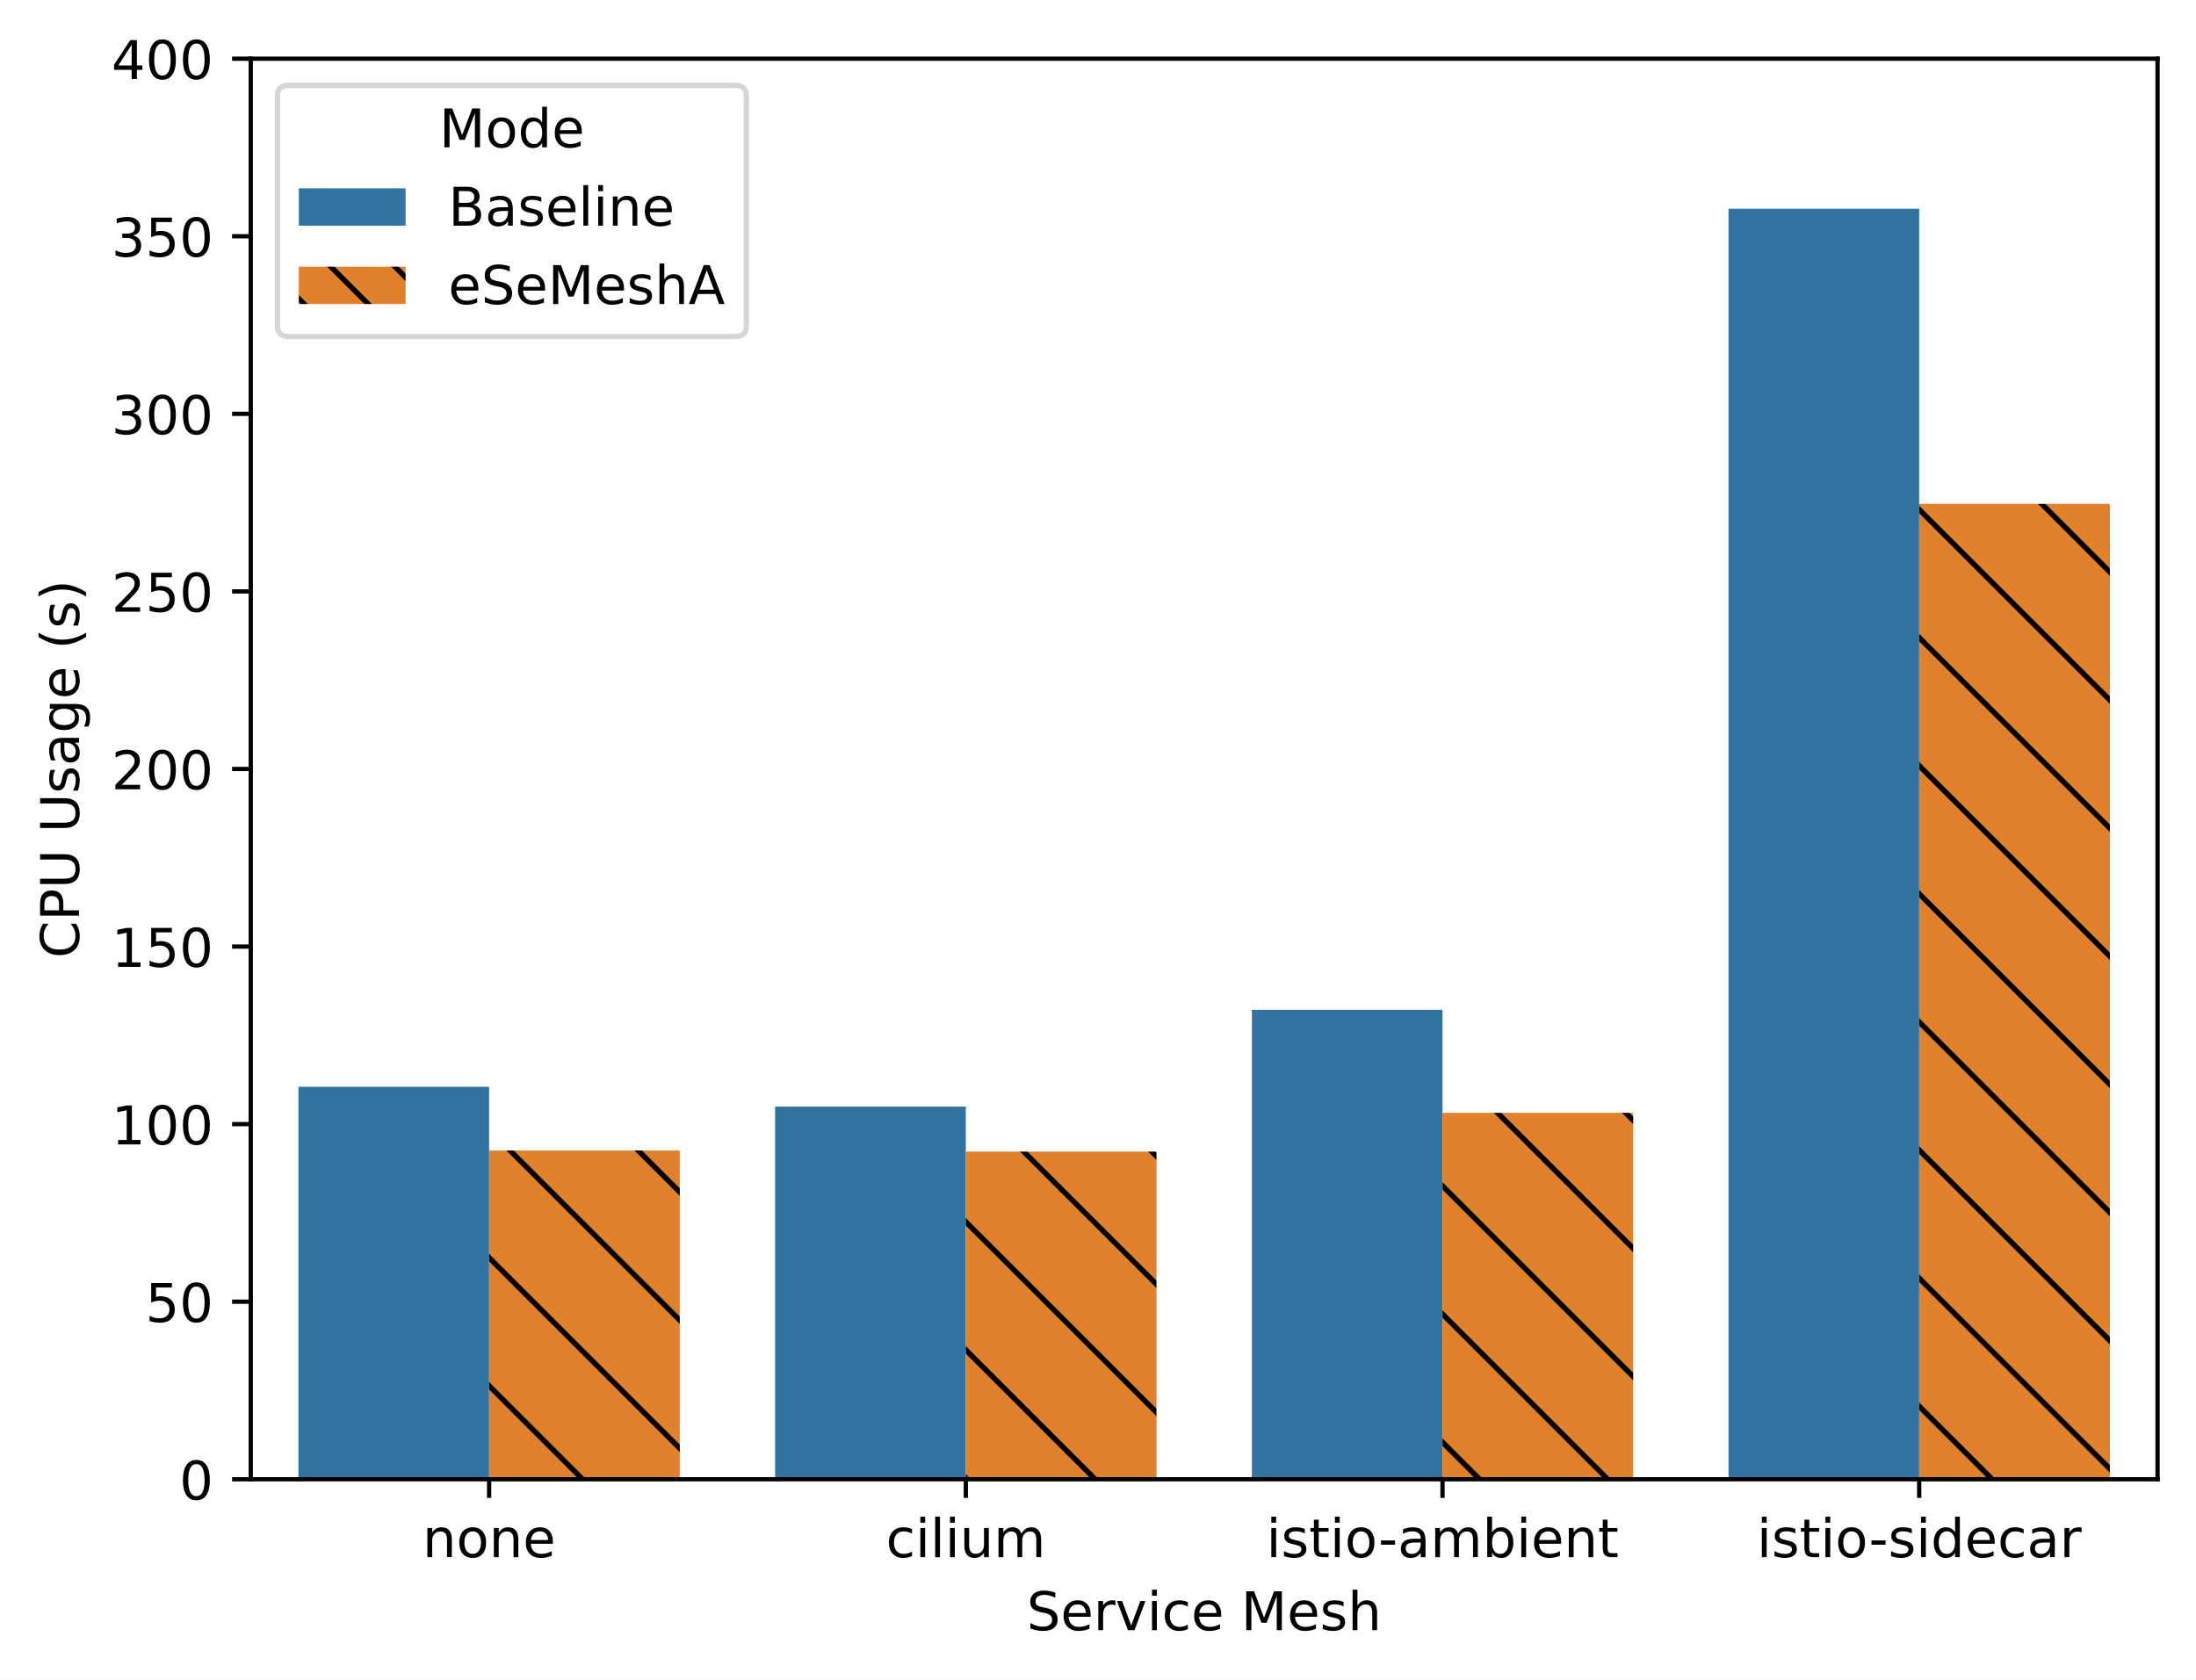
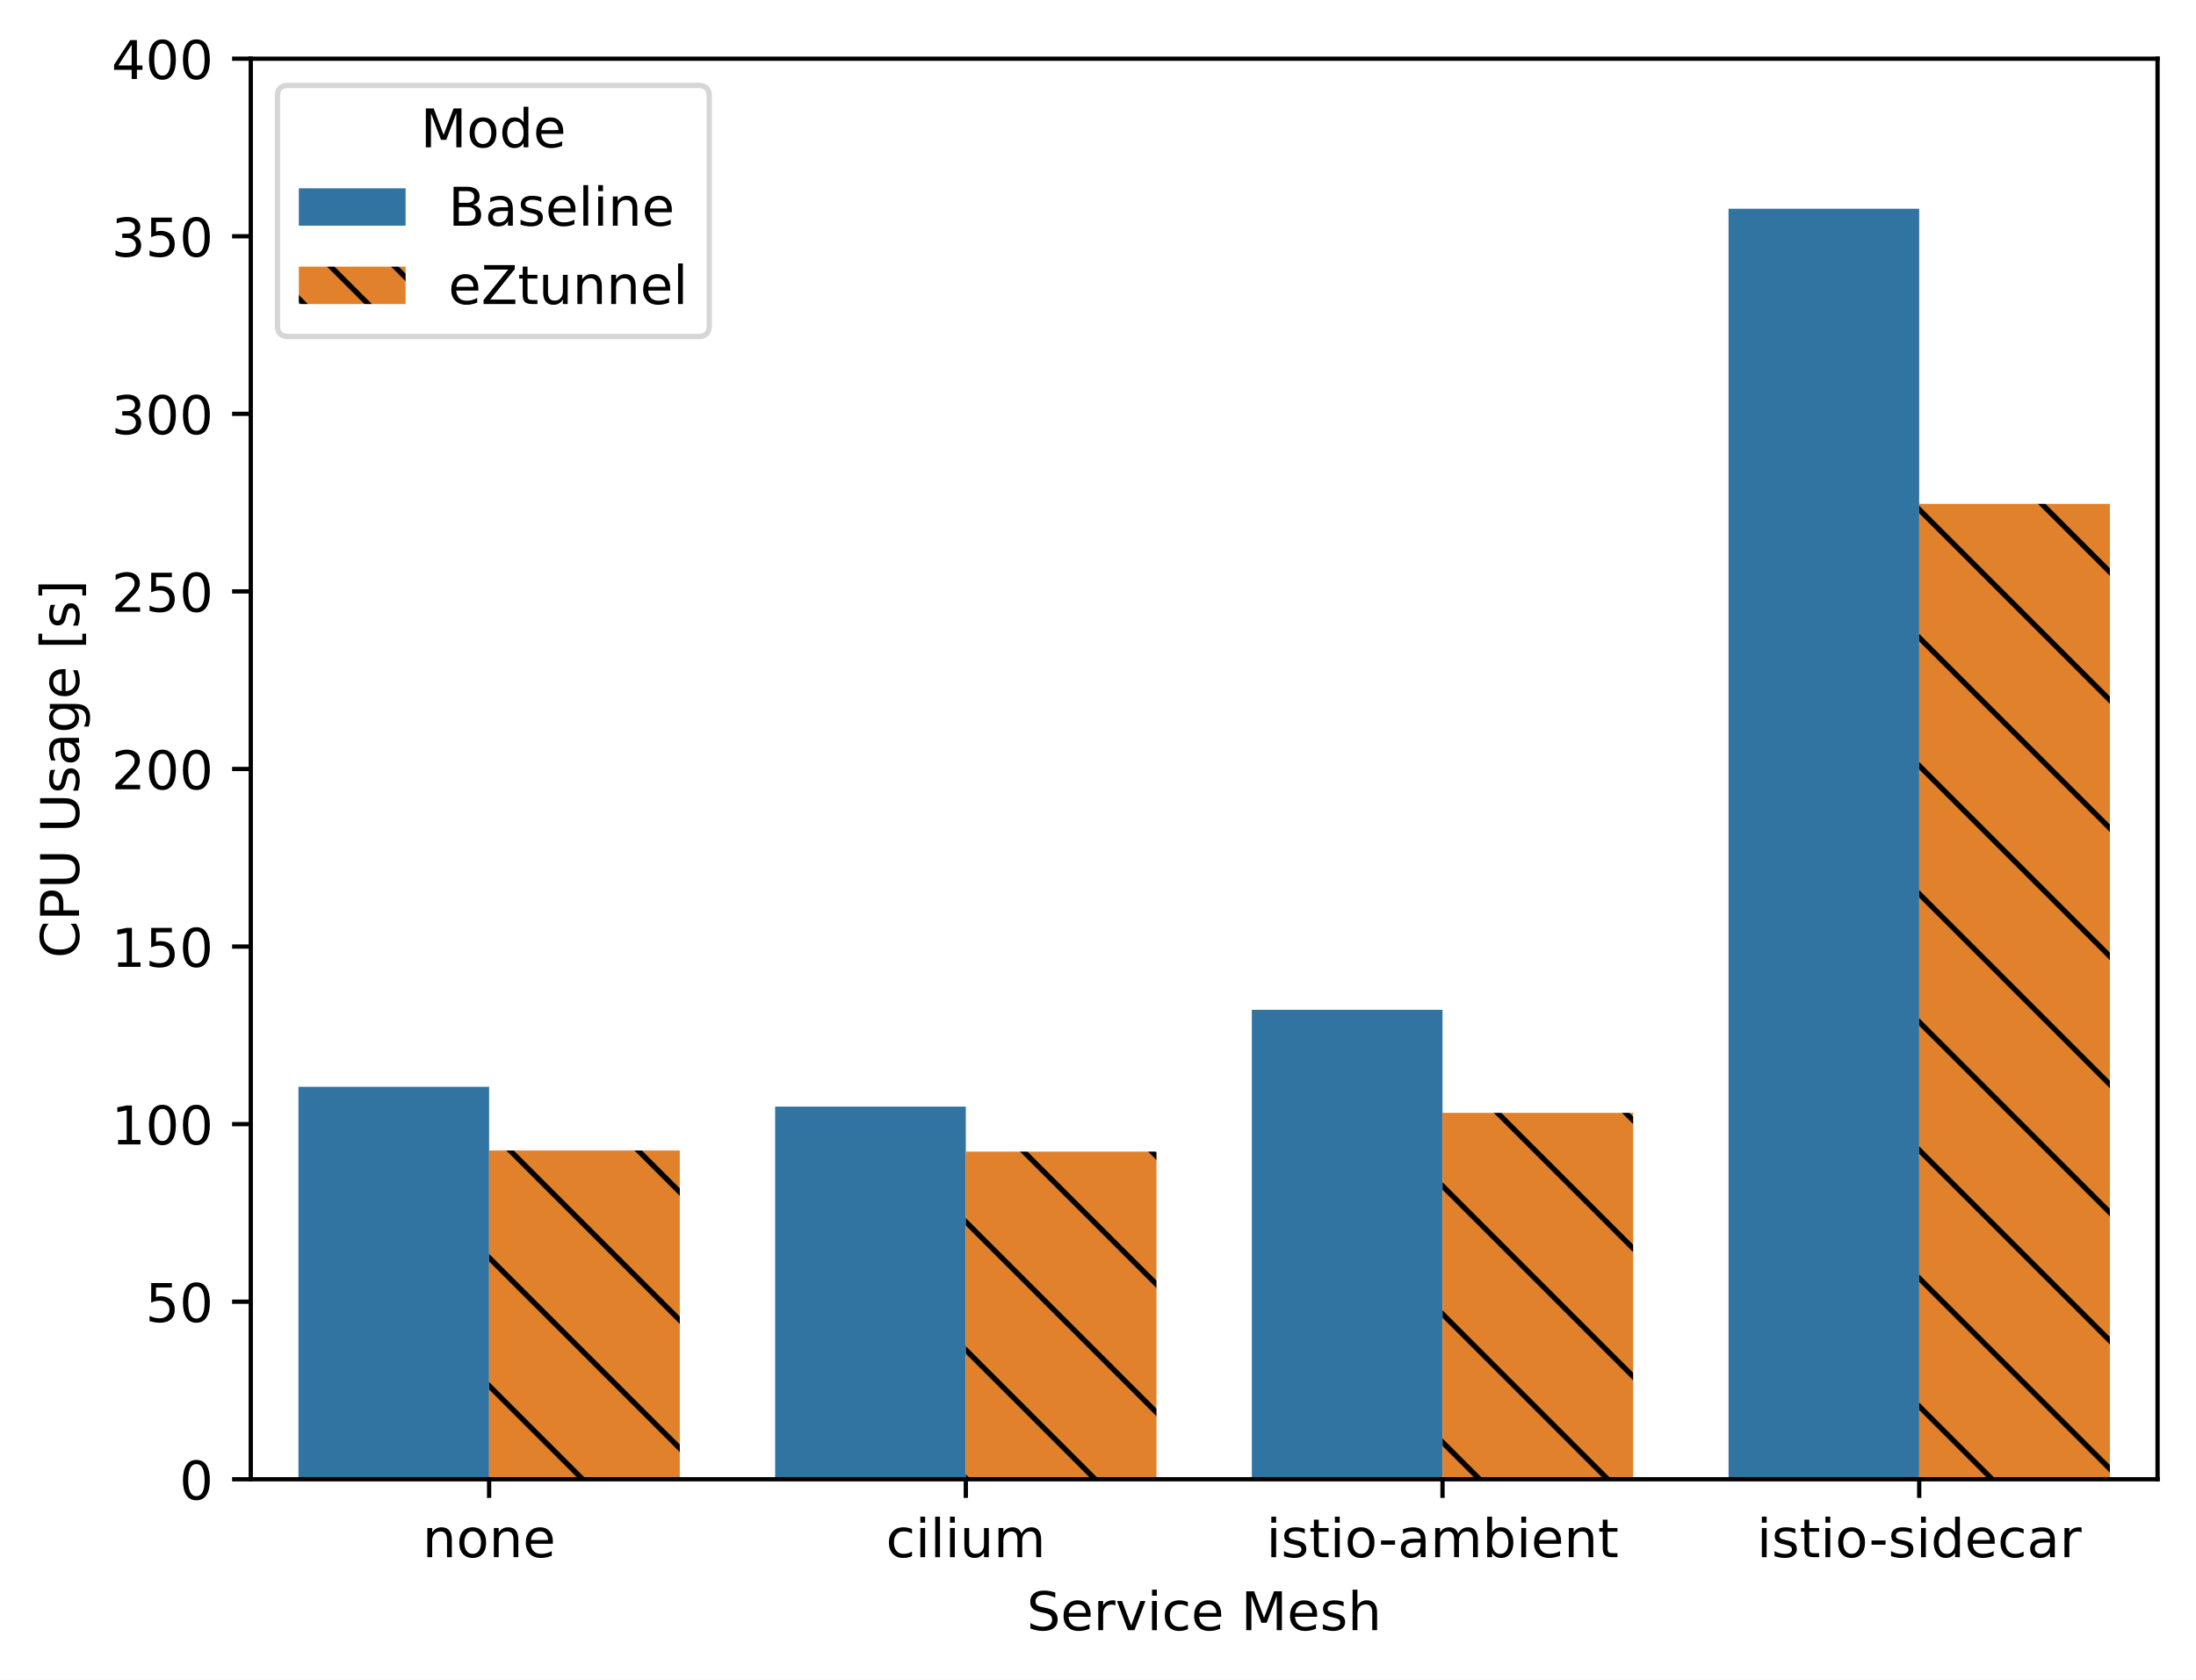
<svg xmlns="http://www.w3.org/2000/svg" xmlns:xlink="http://www.w3.org/1999/xlink" width="411.286pt" height="314.667pt" viewBox="0 0 411.286 314.667" version="1.1">
  <defs>
    <style type="text/css">*{stroke-linejoin: round; stroke-linecap: butt}</style>
  </defs>
  <g id="figure_1">
    <g id="patch_1">
      <path d="M 0 314.667  L 411.286 314.667  L 411.286 0  L 0 0  z " style="fill: #ffffff" />
    </g>
    <g id="axes_1">
      <g id="patch_2">
        <path d="M 46.966 277.111  L 404.086 277.111  L 404.086 10.999  L 46.966 10.999  z " style="fill: #ffffff" />
      </g>
      <g id="patch_3">
        <path d="M 55.894 277.111  L 91.606 277.111  L 91.606 203.591  L 55.894 203.591  z " clip-path="url(#p238a79f1f5)" style="fill: #3274a1" />
      </g>
      <g id="patch_4">
        <path d="M 145.174 277.111  L 180.886 277.111  L 180.886 207.297  L 145.174 207.297  z " clip-path="url(#p238a79f1f5)" style="fill: #3274a1" />
      </g>
      <g id="patch_5">
        <path d="M 234.454 277.111  L 270.166 277.111  L 270.166 189.175  L 234.454 189.175  z " clip-path="url(#p238a79f1f5)" style="fill: #3274a1" />
      </g>
      <g id="patch_6">
        <path d="M 323.734 277.111  L 359.446 277.111  L 359.446 39.101  L 323.734 39.101  z " clip-path="url(#p238a79f1f5)" style="fill: #3274a1" />
      </g>
      <g id="patch_7">
        <path d="M 91.606 277.111  L 127.318 277.111  L 127.318 215.52  L 91.606 215.52  z " clip-path="url(#p238a79f1f5)" style="fill: url(#he0cd103566)" />
      </g>
      <g id="patch_8">
        <path d="M 180.886 277.111  L 216.598 277.111  L 216.598 215.732  L 180.886 215.732  z " clip-path="url(#p238a79f1f5)" style="fill: url(#he0cd103566)" />
      </g>
      <g id="patch_9">
        <path d="M 270.166 277.111  L 305.878 277.111  L 305.878 208.474  L 270.166 208.474  z " clip-path="url(#p238a79f1f5)" style="fill: url(#he0cd103566)" />
      </g>
      <g id="patch_10">
        <path d="M 359.446 277.111  L 395.158 277.111  L 395.158 94.392  L 359.446 94.392  z " clip-path="url(#p238a79f1f5)" style="fill: url(#he0cd103566)" />
      </g>
      <g id="patch_11">
        <path d="M 91.606 277.111  L 91.606 277.111  L 91.606 277.111  L 91.606 277.111  z " clip-path="url(#p238a79f1f5)" style="fill: #3274a1" />
      </g>
      <g id="patch_12">
        <path d="M 91.606 277.111  L 91.606 277.111  L 91.606 277.111  L 91.606 277.111  z " clip-path="url(#p238a79f1f5)" style="fill: #e1812c" />
      </g>
      <g id="matplotlib.axis_1">
        <g id="xtick_1">
          <g id="line2d_1">
            <defs>
              <path id="mbcb02aef95" d="M 0 0  L 0 3.5  " style="stroke: #000000; stroke-width: 0.8" />
            </defs>
            <g>
              <use xlink:href="#mbcb02aef95" x="91.606" y="277.111" style="stroke: #000000; stroke-width: 0.8" />
            </g>
          </g>
          <g id="text_1">
            <g transform="translate(79.13219 291.7097) scale(0.1 -0.1)">
              <defs>
                <path id="DejaVuSans-6e" d="M 3513 2113  L 3513 0  L 2938 0  L 2938 2094  Q 2938 2591 2744 2837  Q 2550 3084 2163 3084  Q 1697 3084 1428 2787  Q 1159 2491 1159 1978  L 1159 0  L 581 0  L 581 3500  L 1159 3500  L 1159 2956  Q 1366 3272 1645 3428  Q 1925 3584 2291 3584  Q 2894 3584 3203 3211  Q 3513 2838 3513 2113  z " transform="scale(0.015625)" />
                <path id="DejaVuSans-6f" d="M 1959 3097  Q 1497 3097 1228 2736  Q 959 2375 959 1747  Q 959 1119 1226 758  Q 1494 397 1959 397  Q 2419 397 2687 759  Q 2956 1122 2956 1747  Q 2956 2369 2687 2733  Q 2419 3097 1959 3097  z M 1959 3584  Q 2709 3584 3137 3096  Q 3566 2609 3566 1747  Q 3566 888 3137 398  Q 2709 -91 1959 -91  Q 1206 -91 779 398  Q 353 888 353 1747  Q 353 2609 779 3096  Q 1206 3584 1959 3584  z " transform="scale(0.015625)" />
                <path id="DejaVuSans-65" d="M 3597 1894  L 3597 1613  L 953 1613  Q 991 1019 1311 708  Q 1631 397 2203 397  Q 2534 397 2845 478  Q 3156 559 3463 722  L 3463 178  Q 3153 47 2828 -22  Q 2503 -91 2169 -91  Q 1331 -91 842 396  Q 353 884 353 1716  Q 353 2575 817 3079  Q 1281 3584 2069 3584  Q 2775 3584 3186 3129  Q 3597 2675 3597 1894  z M 3022 2063  Q 3016 2534 2758 2815  Q 2500 3097 2075 3097  Q 1594 3097 1305 2825  Q 1016 2553 972 2059  L 3022 2063  z " transform="scale(0.015625)" />
              </defs>
              <use xlink:href="#DejaVuSans-6e" />
              <use xlink:href="#DejaVuSans-6f" transform="translate(63.37891 0)" />
              <use xlink:href="#DejaVuSans-6e" transform="translate(124.5605 0)" />
              <use xlink:href="#DejaVuSans-65" transform="translate(187.9395 0)" />
            </g>
          </g>
        </g>
        <g id="xtick_2">
          <g id="line2d_2">
            <g>
              <use xlink:href="#mbcb02aef95" x="180.886" y="277.111" style="stroke: #000000; stroke-width: 0.8" />
            </g>
          </g>
          <g id="text_2">
            <g transform="translate(165.9302 291.7097) scale(0.1 -0.1)">
              <defs>
                <path id="DejaVuSans-63" d="M 3122 3366  L 3122 2828  Q 2878 2963 2633 3030  Q 2388 3097 2138 3097  Q 1578 3097 1268 2742  Q 959 2388 959 1747  Q 959 1106 1268 751  Q 1578 397 2138 397  Q 2388 397 2633 464  Q 2878 531 3122 666  L 3122 134  Q 2881 22 2623 -34  Q 2366 -91 2075 -91  Q 1284 -91 818 406  Q 353 903 353 1747  Q 353 2603 823 3093  Q 1294 3584 2113 3584  Q 2378 3584 2631 3529  Q 2884 3475 3122 3366  z " transform="scale(0.015625)" />
                <path id="DejaVuSans-69" d="M 603 3500  L 1178 3500  L 1178 0  L 603 0  L 603 3500  z M 603 4863  L 1178 4863  L 1178 4134  L 603 4134  L 603 4863  z " transform="scale(0.015625)" />
                <path id="DejaVuSans-6c" d="M 603 4863  L 1178 4863  L 1178 0  L 603 0  L 603 4863  z " transform="scale(0.015625)" />
                <path id="DejaVuSans-75" d="M 544 1381  L 544 3500  L 1119 3500  L 1119 1403  Q 1119 906 1312 657  Q 1506 409 1894 409  Q 2359 409 2629 706  Q 2900 1003 2900 1516  L 2900 3500  L 3475 3500  L 3475 0  L 2900 0  L 2900 538  Q 2691 219 2414 64  Q 2138 -91 1772 -91  Q 1169 -91 856 284  Q 544 659 544 1381  z M 1991 3584  L 1991 3584  z " transform="scale(0.015625)" />
                <path id="DejaVuSans-6d" d="M 3328 2828  Q 3544 3216 3844 3400  Q 4144 3584 4550 3584  Q 5097 3584 5394 3201  Q 5691 2819 5691 2113  L 5691 0  L 5113 0  L 5113 2094  Q 5113 2597 4934 2840  Q 4756 3084 4391 3084  Q 3944 3084 3684 2787  Q 3425 2491 3425 1978  L 3425 0  L 2847 0  L 2847 2094  Q 2847 2600 2669 2842  Q 2491 3084 2119 3084  Q 1678 3084 1418 2786  Q 1159 2488 1159 1978  L 1159 0  L 581 0  L 581 3500  L 1159 3500  L 1159 2956  Q 1356 3278 1631 3431  Q 1906 3584 2284 3584  Q 2666 3584 2933 3390  Q 3200 3197 3328 2828  z " transform="scale(0.015625)" />
              </defs>
              <use xlink:href="#DejaVuSans-63" />
              <use xlink:href="#DejaVuSans-69" transform="translate(54.98047 0)" />
              <use xlink:href="#DejaVuSans-6c" transform="translate(82.76367 0)" />
              <use xlink:href="#DejaVuSans-69" transform="translate(110.5469 0)" />
              <use xlink:href="#DejaVuSans-75" transform="translate(138.3301 0)" />
              <use xlink:href="#DejaVuSans-6d" transform="translate(201.709 0)" />
            </g>
          </g>
        </g>
        <g id="xtick_3">
          <g id="line2d_3">
            <g>
              <use xlink:href="#mbcb02aef95" x="270.166" y="277.111" style="stroke: #000000; stroke-width: 0.8" />
            </g>
          </g>
          <g id="text_3">
            <g transform="translate(237.1625 291.7097) scale(0.1 -0.1)">
              <defs>
                <path id="DejaVuSans-73" d="M 2834 3397  L 2834 2853  Q 2591 2978 2328 3040  Q 2066 3103 1784 3103  Q 1356 3103 1142 2972  Q 928 2841 928 2578  Q 928 2378 1081 2264  Q 1234 2150 1697 2047  L 1894 2003  Q 2506 1872 2764 1633  Q 3022 1394 3022 966  Q 3022 478 2636 193  Q 2250 -91 1575 -91  Q 1294 -91 989 -36  Q 684 19 347 128  L 347 722  Q 666 556 975 473  Q 1284 391 1588 391  Q 1994 391 2212 530  Q 2431 669 2431 922  Q 2431 1156 2273 1281  Q 2116 1406 1581 1522  L 1381 1569  Q 847 1681 609 1914  Q 372 2147 372 2553  Q 372 3047 722 3315  Q 1072 3584 1716 3584  Q 2034 3584 2315 3537  Q 2597 3491 2834 3397  z " transform="scale(0.015625)" />
                <path id="DejaVuSans-74" d="M 1172 4494  L 1172 3500  L 2356 3500  L 2356 3053  L 1172 3053  L 1172 1153  Q 1172 725 1289 603  Q 1406 481 1766 481  L 2356 481  L 2356 0  L 1766 0  Q 1100 0 847 248  Q 594 497 594 1153  L 594 3053  L 172 3053  L 172 3500  L 594 3500  L 594 4494  L 1172 4494  z " transform="scale(0.015625)" />
                <path id="DejaVuSans-2d" d="M 313 2009  L 1997 2009  L 1997 1497  L 313 1497  L 313 2009  z " transform="scale(0.015625)" />
                <path id="DejaVuSans-61" d="M 2194 1759  Q 1497 1759 1228 1600  Q 959 1441 959 1056  Q 959 750 1161 570  Q 1363 391 1709 391  Q 2188 391 2477 730  Q 2766 1069 2766 1631  L 2766 1759  L 2194 1759  z M 3341 1997  L 3341 0  L 2766 0  L 2766 531  Q 2569 213 2275 61  Q 1981 -91 1556 -91  Q 1019 -91 701 211  Q 384 513 384 1019  Q 384 1609 779 1909  Q 1175 2209 1959 2209  L 2766 2209  L 2766 2266  Q 2766 2663 2505 2880  Q 2244 3097 1772 3097  Q 1472 3097 1187 3025  Q 903 2953 641 2809  L 641 3341  Q 956 3463 1253 3523  Q 1550 3584 1831 3584  Q 2591 3584 2966 3190  Q 3341 2797 3341 1997  z " transform="scale(0.015625)" />
                <path id="DejaVuSans-62" d="M 3116 1747  Q 3116 2381 2855 2742  Q 2594 3103 2138 3103  Q 1681 3103 1420 2742  Q 1159 2381 1159 1747  Q 1159 1113 1420 752  Q 1681 391 2138 391  Q 2594 391 2855 752  Q 3116 1113 3116 1747  z M 1159 2969  Q 1341 3281 1617 3432  Q 1894 3584 2278 3584  Q 2916 3584 3314 3078  Q 3713 2572 3713 1747  Q 3713 922 3314 415  Q 2916 -91 2278 -91  Q 1894 -91 1617 61  Q 1341 213 1159 525  L 1159 0  L 581 0  L 581 4863  L 1159 4863  L 1159 2969  z " transform="scale(0.015625)" />
              </defs>
              <use xlink:href="#DejaVuSans-69" />
              <use xlink:href="#DejaVuSans-73" transform="translate(27.7832 0)" />
              <use xlink:href="#DejaVuSans-74" transform="translate(79.88281 0)" />
              <use xlink:href="#DejaVuSans-69" transform="translate(119.0918 0)" />
              <use xlink:href="#DejaVuSans-6f" transform="translate(146.875 0)" />
              <use xlink:href="#DejaVuSans-2d" transform="translate(209.9316 0)" />
              <use xlink:href="#DejaVuSans-61" transform="translate(246.0156 0)" />
              <use xlink:href="#DejaVuSans-6d" transform="translate(307.2949 0)" />
              <use xlink:href="#DejaVuSans-62" transform="translate(404.707 0)" />
              <use xlink:href="#DejaVuSans-69" transform="translate(468.1836 0)" />
              <use xlink:href="#DejaVuSans-65" transform="translate(495.9668 0)" />
              <use xlink:href="#DejaVuSans-6e" transform="translate(557.4902 0)" />
              <use xlink:href="#DejaVuSans-74" transform="translate(620.8691 0)" />
            </g>
          </g>
        </g>
        <g id="xtick_4">
          <g id="line2d_4">
            <g>
              <use xlink:href="#mbcb02aef95" x="359.446" y="277.111" style="stroke: #000000; stroke-width: 0.8" />
            </g>
          </g>
          <g id="text_4">
            <g transform="translate(329.0323 291.7097) scale(0.1 -0.1)">
              <defs>
                <path id="DejaVuSans-64" d="M 2906 2969  L 2906 4863  L 3481 4863  L 3481 0  L 2906 0  L 2906 525  Q 2725 213 2448 61  Q 2172 -91 1784 -91  Q 1150 -91 751 415  Q 353 922 353 1747  Q 353 2572 751 3078  Q 1150 3584 1784 3584  Q 2172 3584 2448 3432  Q 2725 3281 2906 2969  z M 947 1747  Q 947 1113 1208 752  Q 1469 391 1925 391  Q 2381 391 2643 752  Q 2906 1113 2906 1747  Q 2906 2381 2643 2742  Q 2381 3103 1925 3103  Q 1469 3103 1208 2742  Q 947 2381 947 1747  z " transform="scale(0.015625)" />
                <path id="DejaVuSans-72" d="M 2631 2963  Q 2534 3019 2420 3045  Q 2306 3072 2169 3072  Q 1681 3072 1420 2755  Q 1159 2438 1159 1844  L 1159 0  L 581 0  L 581 3500  L 1159 3500  L 1159 2956  Q 1341 3275 1631 3429  Q 1922 3584 2338 3584  Q 2397 3584 2469 3576  Q 2541 3569 2628 3553  L 2631 2963  z " transform="scale(0.015625)" />
              </defs>
              <use xlink:href="#DejaVuSans-69" />
              <use xlink:href="#DejaVuSans-73" transform="translate(27.7832 0)" />
              <use xlink:href="#DejaVuSans-74" transform="translate(79.88281 0)" />
              <use xlink:href="#DejaVuSans-69" transform="translate(119.0918 0)" />
              <use xlink:href="#DejaVuSans-6f" transform="translate(146.875 0)" />
              <use xlink:href="#DejaVuSans-2d" transform="translate(209.9316 0)" />
              <use xlink:href="#DejaVuSans-73" transform="translate(246.0156 0)" />
              <use xlink:href="#DejaVuSans-69" transform="translate(298.1152 0)" />
              <use xlink:href="#DejaVuSans-64" transform="translate(325.8984 0)" />
              <use xlink:href="#DejaVuSans-65" transform="translate(389.375 0)" />
              <use xlink:href="#DejaVuSans-63" transform="translate(450.8984 0)" />
              <use xlink:href="#DejaVuSans-61" transform="translate(505.8789 0)" />
              <use xlink:href="#DejaVuSans-72" transform="translate(567.1582 0)" />
            </g>
          </g>
        </g>
        <g id="text_5">
          <g transform="translate(192.292 305.3878) scale(0.1 -0.1)">
            <defs>
              <path id="DejaVuSans-53" d="M 3425 4513  L 3425 3897  Q 3066 4069 2747 4153  Q 2428 4238 2131 4238  Q 1616 4238 1336 4038  Q 1056 3838 1056 3469  Q 1056 3159 1242 3001  Q 1428 2844 1947 2747  L 2328 2669  Q 3034 2534 3370 2195  Q 3706 1856 3706 1288  Q 3706 609 3251 259  Q 2797 -91 1919 -91  Q 1588 -91 1214 -16  Q 841 59 441 206  L 441 856  Q 825 641 1194 531  Q 1563 422 1919 422  Q 2459 422 2753 634  Q 3047 847 3047 1241  Q 3047 1584 2836 1778  Q 2625 1972 2144 2069  L 1759 2144  Q 1053 2284 737 2584  Q 422 2884 422 3419  Q 422 4038 858 4394  Q 1294 4750 2059 4750  Q 2388 4750 2728 4690  Q 3069 4631 3425 4513  z " transform="scale(0.015625)" />
              <path id="DejaVuSans-76" d="M 191 3500  L 800 3500  L 1894 563  L 2988 3500  L 3597 3500  L 2284 0  L 1503 0  L 191 3500  z " transform="scale(0.015625)" />
              <path id="DejaVuSans-20" transform="scale(0.015625)" />
              <path id="DejaVuSans-4d" d="M 628 4666  L 1569 4666  L 2759 1491  L 3956 4666  L 4897 4666  L 4897 0  L 4281 0  L 4281 4097  L 3078 897  L 2444 897  L 1241 4097  L 1241 0  L 628 0  L 628 4666  z " transform="scale(0.015625)" />
              <path id="DejaVuSans-68" d="M 3513 2113  L 3513 0  L 2938 0  L 2938 2094  Q 2938 2591 2744 2837  Q 2550 3084 2163 3084  Q 1697 3084 1428 2787  Q 1159 2491 1159 1978  L 1159 0  L 581 0  L 581 4863  L 1159 4863  L 1159 2956  Q 1366 3272 1645 3428  Q 1925 3584 2291 3584  Q 2894 3584 3203 3211  Q 3513 2838 3513 2113  z " transform="scale(0.015625)" />
            </defs>
            <use xlink:href="#DejaVuSans-53" />
            <use xlink:href="#DejaVuSans-65" transform="translate(63.47656 0)" />
            <use xlink:href="#DejaVuSans-72" transform="translate(125 0)" />
            <use xlink:href="#DejaVuSans-76" transform="translate(166.1133 0)" />
            <use xlink:href="#DejaVuSans-69" transform="translate(225.293 0)" />
            <use xlink:href="#DejaVuSans-63" transform="translate(253.0762 0)" />
            <use xlink:href="#DejaVuSans-65" transform="translate(308.0566 0)" />
            <use xlink:href="#DejaVuSans-20" transform="translate(369.5801 0)" />
            <use xlink:href="#DejaVuSans-4d" transform="translate(401.3672 0)" />
            <use xlink:href="#DejaVuSans-65" transform="translate(487.6465 0)" />
            <use xlink:href="#DejaVuSans-73" transform="translate(549.1699 0)" />
            <use xlink:href="#DejaVuSans-68" transform="translate(601.2695 0)" />
          </g>
        </g>
      </g>
      <g id="matplotlib.axis_2">
        <g id="ytick_1">
          <g id="line2d_5">
            <defs>
              <path id="me5179b328b" d="M 0 0  L -3.5 0  " style="stroke: #000000; stroke-width: 0.8" />
            </defs>
            <g>
              <use xlink:href="#me5179b328b" x="46.966" y="277.111" style="stroke: #000000; stroke-width: 0.8" />
            </g>
          </g>
          <g id="text_6">
            <g transform="translate(33.60312 280.9104) scale(0.1 -0.1)">
              <defs>
                <path id="DejaVuSans-30" d="M 2034 4250  Q 1547 4250 1301 3770  Q 1056 3291 1056 2328  Q 1056 1369 1301 889  Q 1547 409 2034 409  Q 2525 409 2770 889  Q 3016 1369 3016 2328  Q 3016 3291 2770 3770  Q 2525 4250 2034 4250  z M 2034 4750  Q 2819 4750 3233 4129  Q 3647 3509 3647 2328  Q 3647 1150 3233 529  Q 2819 -91 2034 -91  Q 1250 -91 836 529  Q 422 1150 422 2328  Q 422 3509 836 4129  Q 1250 4750 2034 4750  z " transform="scale(0.015625)" />
              </defs>
              <use xlink:href="#DejaVuSans-30" />
            </g>
          </g>
        </g>
        <g id="ytick_2">
          <g id="line2d_6">
            <g>
              <use xlink:href="#me5179b328b" x="46.966" y="243.847" style="stroke: #000000; stroke-width: 0.8" />
            </g>
          </g>
          <g id="text_7">
            <g transform="translate(27.24063 247.6464) scale(0.1 -0.1)">
              <defs>
                <path id="DejaVuSans-35" d="M 691 4666  L 3169 4666  L 3169 4134  L 1269 4134  L 1269 2991  Q 1406 3038 1543 3061  Q 1681 3084 1819 3084  Q 2600 3084 3056 2656  Q 3513 2228 3513 1497  Q 3513 744 3044 326  Q 2575 -91 1722 -91  Q 1428 -91 1123 -41  Q 819 9 494 109  L 494 744  Q 775 591 1075 516  Q 1375 441 1709 441  Q 2250 441 2565 725  Q 2881 1009 2881 1497  Q 2881 1984 2565 2268  Q 2250 2553 1709 2553  Q 1456 2553 1204 2497  Q 953 2441 691 2322  L 691 4666  z " transform="scale(0.015625)" />
              </defs>
              <use xlink:href="#DejaVuSans-35" />
              <use xlink:href="#DejaVuSans-30" transform="translate(63.62305 0)" />
            </g>
          </g>
        </g>
        <g id="ytick_3">
          <g id="line2d_7">
            <g>
              <use xlink:href="#me5179b328b" x="46.966" y="210.583" style="stroke: #000000; stroke-width: 0.8" />
            </g>
          </g>
          <g id="text_8">
            <g transform="translate(20.87813 214.3824) scale(0.1 -0.1)">
              <defs>
                <path id="DejaVuSans-31" d="M 794 531  L 1825 531  L 1825 4091  L 703 3866  L 703 4441  L 1819 4666  L 2450 4666  L 2450 531  L 3481 531  L 3481 0  L 794 0  L 794 531  z " transform="scale(0.015625)" />
              </defs>
              <use xlink:href="#DejaVuSans-31" />
              <use xlink:href="#DejaVuSans-30" transform="translate(63.62305 0)" />
              <use xlink:href="#DejaVuSans-30" transform="translate(127.2461 0)" />
            </g>
          </g>
        </g>
        <g id="ytick_4">
          <g id="line2d_8">
            <g>
              <use xlink:href="#me5179b328b" x="46.966" y="177.319" style="stroke: #000000; stroke-width: 0.8" />
            </g>
          </g>
          <g id="text_9">
            <g transform="translate(20.87813 181.1184) scale(0.1 -0.1)">
              <use xlink:href="#DejaVuSans-31" />
              <use xlink:href="#DejaVuSans-35" transform="translate(63.62305 0)" />
              <use xlink:href="#DejaVuSans-30" transform="translate(127.2461 0)" />
            </g>
          </g>
        </g>
        <g id="ytick_5">
          <g id="line2d_9">
            <g>
              <use xlink:href="#me5179b328b" x="46.966" y="144.055" style="stroke: #000000; stroke-width: 0.8" />
            </g>
          </g>
          <g id="text_10">
            <g transform="translate(20.87813 147.8544) scale(0.1 -0.1)">
              <defs>
                <path id="DejaVuSans-32" d="M 1228 531  L 3431 531  L 3431 0  L 469 0  L 469 531  Q 828 903 1448 1529  Q 2069 2156 2228 2338  Q 2531 2678 2651 2914  Q 2772 3150 2772 3378  Q 2772 3750 2511 3984  Q 2250 4219 1831 4219  Q 1534 4219 1204 4116  Q 875 4013 500 3803  L 500 4441  Q 881 4594 1212 4672  Q 1544 4750 1819 4750  Q 2544 4750 2975 4387  Q 3406 4025 3406 3419  Q 3406 3131 3298 2873  Q 3191 2616 2906 2266  Q 2828 2175 2409 1742  Q 1991 1309 1228 531  z " transform="scale(0.015625)" />
              </defs>
              <use xlink:href="#DejaVuSans-32" />
              <use xlink:href="#DejaVuSans-30" transform="translate(63.62305 0)" />
              <use xlink:href="#DejaVuSans-30" transform="translate(127.2461 0)" />
            </g>
          </g>
        </g>
        <g id="ytick_6">
          <g id="line2d_10">
            <g>
              <use xlink:href="#me5179b328b" x="46.966" y="110.791" style="stroke: #000000; stroke-width: 0.8" />
            </g>
          </g>
          <g id="text_11">
            <g transform="translate(20.87813 114.5904) scale(0.1 -0.1)">
              <use xlink:href="#DejaVuSans-32" />
              <use xlink:href="#DejaVuSans-35" transform="translate(63.62305 0)" />
              <use xlink:href="#DejaVuSans-30" transform="translate(127.2461 0)" />
            </g>
          </g>
        </g>
        <g id="ytick_7">
          <g id="line2d_11">
            <g>
              <use xlink:href="#me5179b328b" x="46.966" y="77.527" style="stroke: #000000; stroke-width: 0.8" />
            </g>
          </g>
          <g id="text_12">
            <g transform="translate(20.87813 81.32644) scale(0.1 -0.1)">
              <defs>
                <path id="DejaVuSans-33" d="M 2597 2516  Q 3050 2419 3304 2112  Q 3559 1806 3559 1356  Q 3559 666 3084 287  Q 2609 -91 1734 -91  Q 1441 -91 1130 -33  Q 819 25 488 141  L 488 750  Q 750 597 1062 519  Q 1375 441 1716 441  Q 2309 441 2620 675  Q 2931 909 2931 1356  Q 2931 1769 2642 2001  Q 2353 2234 1838 2234  L 1294 2234  L 1294 2753  L 1863 2753  Q 2328 2753 2575 2939  Q 2822 3125 2822 3475  Q 2822 3834 2567 4026  Q 2313 4219 1838 4219  Q 1578 4219 1281 4162  Q 984 4106 628 3988  L 628 4550  Q 988 4650 1302 4700  Q 1616 4750 1894 4750  Q 2613 4750 3031 4423  Q 3450 4097 3450 3541  Q 3450 3153 3228 2886  Q 3006 2619 2597 2516  z " transform="scale(0.015625)" />
              </defs>
              <use xlink:href="#DejaVuSans-33" />
              <use xlink:href="#DejaVuSans-30" transform="translate(63.62305 0)" />
              <use xlink:href="#DejaVuSans-30" transform="translate(127.2461 0)" />
            </g>
          </g>
        </g>
        <g id="ytick_8">
          <g id="line2d_12">
            <g>
              <use xlink:href="#me5179b328b" x="46.966" y="44.263" style="stroke: #000000; stroke-width: 0.8" />
            </g>
          </g>
          <g id="text_13">
            <g transform="translate(20.87813 48.06244) scale(0.1 -0.1)">
              <use xlink:href="#DejaVuSans-33" />
              <use xlink:href="#DejaVuSans-35" transform="translate(63.62305 0)" />
              <use xlink:href="#DejaVuSans-30" transform="translate(127.2461 0)" />
            </g>
          </g>
        </g>
        <g id="ytick_9">
          <g id="line2d_13">
            <g>
              <use xlink:href="#me5179b328b" x="46.966" y="10.999" style="stroke: #000000; stroke-width: 0.8" />
            </g>
          </g>
          <g id="text_14">
            <g transform="translate(20.87813 14.79844) scale(0.1 -0.1)">
              <defs>
                <path id="DejaVuSans-34" d="M 2419 4116  L 825 1625  L 2419 1625  L 2419 4116  z M 2253 4666  L 3047 4666  L 3047 1625  L 3713 1625  L 3713 1100  L 3047 1100  L 3047 0  L 2419 0  L 2419 1100  L 313 1100  L 313 1709  L 2253 4666  z " transform="scale(0.015625)" />
              </defs>
              <use xlink:href="#DejaVuSans-34" />
              <use xlink:href="#DejaVuSans-30" transform="translate(63.62305 0)" />
              <use xlink:href="#DejaVuSans-30" transform="translate(127.2461 0)" />
            </g>
          </g>
        </g>
        <g id="text_15">
          <g transform="translate(14.79844 179.4841) rotate(-90) scale(0.1 -0.1)">
            <defs>
              <path id="DejaVuSans-43" d="M 4122 4306  L 4122 3641  Q 3803 3938 3442 4084  Q 3081 4231 2675 4231  Q 1875 4231 1450 3742  Q 1025 3253 1025 2328  Q 1025 1406 1450 917  Q 1875 428 2675 428  Q 3081 428 3442 575  Q 3803 722 4122 1019  L 4122 359  Q 3791 134 3420 21  Q 3050 -91 2638 -91  Q 1578 -91 968 557  Q 359 1206 359 2328  Q 359 3453 968 4101  Q 1578 4750 2638 4750  Q 3056 4750 3426 4639  Q 3797 4528 4122 4306  z " transform="scale(0.015625)" />
              <path id="DejaVuSans-50" d="M 1259 4147  L 1259 2394  L 2053 2394  Q 2494 2394 2734 2622  Q 2975 2850 2975 3272  Q 2975 3691 2734 3919  Q 2494 4147 2053 4147  L 1259 4147  z M 628 4666  L 2053 4666  Q 2838 4666 3239 4311  Q 3641 3956 3641 3272  Q 3641 2581 3239 2228  Q 2838 1875 2053 1875  L 1259 1875  L 1259 0  L 628 0  L 628 4666  z " transform="scale(0.015625)" />
              <path id="DejaVuSans-55" d="M 556 4666  L 1191 4666  L 1191 1831  Q 1191 1081 1462 751  Q 1734 422 2344 422  Q 2950 422 3222 751  Q 3494 1081 3494 1831  L 3494 4666  L 4128 4666  L 4128 1753  Q 4128 841 3676 375  Q 3225 -91 2344 -91  Q 1459 -91 1007 375  Q 556 841 556 1753  L 556 4666  z " transform="scale(0.015625)" />
              <path id="DejaVuSans-67" d="M 2906 1791  Q 2906 2416 2648 2759  Q 2391 3103 1925 3103  Q 1463 3103 1205 2759  Q 947 2416 947 1791  Q 947 1169 1205 825  Q 1463 481 1925 481  Q 2391 481 2648 825  Q 2906 1169 2906 1791  z M 3481 434  Q 3481 -459 3084 -895  Q 2688 -1331 1869 -1331  Q 1566 -1331 1297 -1286  Q 1028 -1241 775 -1147  L 775 -588  Q 1028 -725 1275 -790  Q 1522 -856 1778 -856  Q 2344 -856 2625 -561  Q 2906 -266 2906 331  L 2906 616  Q 2728 306 2450 153  Q 2172 0 1784 0  Q 1141 0 747 490  Q 353 981 353 1791  Q 353 2603 747 3093  Q 1141 3584 1784 3584  Q 2172 3584 2450 3431  Q 2728 3278 2906 2969  L 2906 3500  L 3481 3500  L 3481 434  z " transform="scale(0.015625)" />
-               <path id="DejaVuSans-28" d="M 1984 4856  Q 1566 4138 1362 3434  Q 1159 2731 1159 2009  Q 1159 1288 1364 580  Q 1569 -128 1984 -844  L 1484 -844  Q 1016 -109 783 600  Q 550 1309 550 2009  Q 550 2706 781 3412  Q 1013 4119 1484 4856  L 1984 4856  z " transform="scale(0.015625)" />
-               <path id="DejaVuSans-29" d="M 513 4856  L 1013 4856  Q 1481 4119 1714 3412  Q 1947 2706 1947 2009  Q 1947 1309 1714 600  Q 1481 -109 1013 -844  L 513 -844  Q 928 -128 1133 580  Q 1338 1288 1338 2009  Q 1338 2731 1133 3434  Q 928 4138 513 4856  z " transform="scale(0.015625)" />
+               <path id="DejaVuSans-5b" d="M 550 4863  L 1875 4863  L 1875 4416  L 1125 4416  L 1125 -397  L 1875 -397  L 1875 -844  L 550 -844  L 550 4863  z " transform="scale(0.015625)" />
+               <path id="DejaVuSans-5d" d="M 1947 4863  L 1947 -844  L 622 -844  L 622 -397  L 1369 -397  L 1369 4416  L 622 4416  L 622 4863  L 1947 4863  z " transform="scale(0.015625)" />
            </defs>
            <use xlink:href="#DejaVuSans-43" />
            <use xlink:href="#DejaVuSans-50" transform="translate(69.82422 0)" />
            <use xlink:href="#DejaVuSans-55" transform="translate(130.127 0)" />
            <use xlink:href="#DejaVuSans-20" transform="translate(203.3203 0)" />
            <use xlink:href="#DejaVuSans-55" transform="translate(235.1074 0)" />
            <use xlink:href="#DejaVuSans-73" transform="translate(308.3008 0)" />
            <use xlink:href="#DejaVuSans-61" transform="translate(360.4004 0)" />
            <use xlink:href="#DejaVuSans-67" transform="translate(421.6797 0)" />
            <use xlink:href="#DejaVuSans-65" transform="translate(485.1562 0)" />
            <use xlink:href="#DejaVuSans-20" transform="translate(546.6797 0)" />
-             <use xlink:href="#DejaVuSans-28" transform="translate(578.4668 0)" />
+             <use xlink:href="#DejaVuSans-5b" transform="translate(578.4668 0)" />
            <use xlink:href="#DejaVuSans-73" transform="translate(617.4805 0)" />
-             <use xlink:href="#DejaVuSans-29" transform="translate(669.5801 0)" />
+             <use xlink:href="#DejaVuSans-5d" transform="translate(669.5801 0)" />
          </g>
        </g>
      </g>
      <g id="line2d_14">
        <path clip-path="url(#p238a79f1f5)" style="fill: none; stroke: #424242; stroke-width: 2.25; stroke-linecap: square" />
      </g>
      <g id="line2d_15">
        <path clip-path="url(#p238a79f1f5)" style="fill: none; stroke: #424242; stroke-width: 2.25; stroke-linecap: square" />
      </g>
      <g id="line2d_16">
        <path clip-path="url(#p238a79f1f5)" style="fill: none; stroke: #424242; stroke-width: 2.25; stroke-linecap: square" />
      </g>
      <g id="line2d_17">
        <path clip-path="url(#p238a79f1f5)" style="fill: none; stroke: #424242; stroke-width: 2.25; stroke-linecap: square" />
      </g>
      <g id="line2d_18">
        <path clip-path="url(#p238a79f1f5)" style="fill: none; stroke: #424242; stroke-width: 2.25; stroke-linecap: square" />
      </g>
      <g id="line2d_19">
        <path clip-path="url(#p238a79f1f5)" style="fill: none; stroke: #424242; stroke-width: 2.25; stroke-linecap: square" />
      </g>
      <g id="line2d_20">
        <path clip-path="url(#p238a79f1f5)" style="fill: none; stroke: #424242; stroke-width: 2.25; stroke-linecap: square" />
      </g>
      <g id="line2d_21">
        <path clip-path="url(#p238a79f1f5)" style="fill: none; stroke: #424242; stroke-width: 2.25; stroke-linecap: square" />
      </g>
      <g id="patch_13">
        <path d="M 46.966 277.111  L 46.966 10.999  " style="fill: none; stroke: #000000; stroke-width: 0.8; stroke-linejoin: miter; stroke-linecap: square" />
      </g>
      <g id="patch_14">
        <path d="M 404.086 277.111  L 404.086 10.999  " style="fill: none; stroke: #000000; stroke-width: 0.8; stroke-linejoin: miter; stroke-linecap: square" />
      </g>
      <g id="patch_15">
        <path d="M 46.966 277.111  L 404.086 277.111  " style="fill: none; stroke: #000000; stroke-width: 0.8; stroke-linejoin: miter; stroke-linecap: square" />
      </g>
      <g id="patch_16">
        <path d="M 46.966 10.999  L 404.086 10.999  " style="fill: none; stroke: #000000; stroke-width: 0.8; stroke-linejoin: miter; stroke-linecap: square" />
      </g>
      <g id="legend_1">
        <g id="patch_17">
-           <path d="M 53.966 63.034  L 137.789 63.034  Q 139.789 63.034 139.789 61.034  L 139.789 17.999  Q 139.789 15.999 137.789 15.999  L 53.966 15.999  Q 51.966 15.999 51.966 17.999  L 51.966 61.034  Q 51.966 63.034 53.966 63.034  z " style="fill: #ffffff; opacity: 0.8; stroke: #cccccc; stroke-linejoin: miter" />
+           <path d="M 53.966 63.034  L 130.833 63.034  Q 132.833 63.034 132.833 61.034  L 132.833 17.999  Q 132.833 15.999 130.833 15.999  L 53.966 15.999  Q 51.966 15.999 51.966 17.999  L 51.966 61.034  Q 51.966 63.034 53.966 63.034  z " style="fill: #ffffff; opacity: 0.8; stroke: #cccccc; stroke-linejoin: miter" />
        </g>
        <g id="text_16">
-           <g transform="translate(82.25312 27.59766) scale(0.1 -0.1)">
+           <g transform="translate(78.775 27.59766) scale(0.1 -0.1)">
            <use xlink:href="#DejaVuSans-4d" />
            <use xlink:href="#DejaVuSans-6f" transform="translate(86.2793 0)" />
            <use xlink:href="#DejaVuSans-64" transform="translate(147.4609 0)" />
            <use xlink:href="#DejaVuSans-65" transform="translate(210.9375 0)" />
          </g>
        </g>
        <g id="patch_18">
          <path d="M 55.966 42.276  L 75.966 42.276  L 75.966 35.276  L 55.966 35.276  z " style="fill: #3274a1" />
        </g>
        <g id="text_17">
          <g transform="translate(83.96563 42.27578) scale(0.1 -0.1)">
            <defs>
              <path id="DejaVuSans-42" d="M 1259 2228  L 1259 519  L 2272 519  Q 2781 519 3026 730  Q 3272 941 3272 1375  Q 3272 1813 3026 2020  Q 2781 2228 2272 2228  L 1259 2228  z M 1259 4147  L 1259 2741  L 2194 2741  Q 2656 2741 2882 2914  Q 3109 3088 3109 3444  Q 3109 3797 2882 3972  Q 2656 4147 2194 4147  L 1259 4147  z M 628 4666  L 2241 4666  Q 2963 4666 3353 4366  Q 3744 4066 3744 3513  Q 3744 3084 3544 2831  Q 3344 2578 2956 2516  Q 3422 2416 3680 2098  Q 3938 1781 3938 1306  Q 3938 681 3513 340  Q 3088 0 2303 0  L 628 0  L 628 4666  z " transform="scale(0.015625)" />
            </defs>
            <use xlink:href="#DejaVuSans-42" />
            <use xlink:href="#DejaVuSans-61" transform="translate(68.60352 0)" />
            <use xlink:href="#DejaVuSans-73" transform="translate(129.8828 0)" />
            <use xlink:href="#DejaVuSans-65" transform="translate(181.9824 0)" />
            <use xlink:href="#DejaVuSans-6c" transform="translate(243.5059 0)" />
            <use xlink:href="#DejaVuSans-69" transform="translate(271.2891 0)" />
            <use xlink:href="#DejaVuSans-6e" transform="translate(299.0723 0)" />
            <use xlink:href="#DejaVuSans-65" transform="translate(362.4512 0)" />
          </g>
        </g>
        <g id="patch_19">
          <path d="M 55.966 56.954  L 75.966 56.954  L 75.966 49.954  L 55.966 49.954  z " style="fill: url(#hd0e369c65c)" />
        </g>
        <g id="text_18">
          <g transform="translate(83.96563 56.95391) scale(0.1 -0.1)">
            <defs>
-               <path id="DejaVuSans-41" d="M 2188 4044  L 1331 1722  L 3047 1722  L 2188 4044  z M 1831 4666  L 2547 4666  L 4325 0  L 3669 0  L 3244 1197  L 1141 1197  L 716 0  L 50 0  L 1831 4666  z " transform="scale(0.015625)" />
+               <path id="DejaVuSans-5a" d="M 359 4666  L 4025 4666  L 4025 4184  L 1075 531  L 4097 531  L 4097 0  L 288 0  L 288 481  L 3238 4134  L 359 4134  L 359 4666  z " transform="scale(0.015625)" />
            </defs>
            <use xlink:href="#DejaVuSans-65" />
-             <use xlink:href="#DejaVuSans-53" transform="translate(61.52344 0)" />
-             <use xlink:href="#DejaVuSans-65" transform="translate(125 0)" />
-             <use xlink:href="#DejaVuSans-4d" transform="translate(186.5234 0)" />
-             <use xlink:href="#DejaVuSans-65" transform="translate(272.8027 0)" />
-             <use xlink:href="#DejaVuSans-73" transform="translate(334.3262 0)" />
-             <use xlink:href="#DejaVuSans-68" transform="translate(386.4258 0)" />
-             <use xlink:href="#DejaVuSans-41" transform="translate(449.8047 0)" />
+             <use xlink:href="#DejaVuSans-5a" transform="translate(61.52344 0)" />
+             <use xlink:href="#DejaVuSans-74" transform="translate(130.0293 0)" />
+             <use xlink:href="#DejaVuSans-75" transform="translate(169.2383 0)" />
+             <use xlink:href="#DejaVuSans-6e" transform="translate(232.6172 0)" />
+             <use xlink:href="#DejaVuSans-6e" transform="translate(295.9961 0)" />
+             <use xlink:href="#DejaVuSans-65" transform="translate(359.375 0)" />
+             <use xlink:href="#DejaVuSans-6c" transform="translate(420.8984 0)" />
          </g>
        </g>
      </g>
    </g>
  </g>
  <defs>
    <clipPath id="p238a79f1f5">
      <rect x="46.966" y="10.999" width="357.12" height="266.112" />
    </clipPath>
  </defs>
  <defs>
    <pattern id="he0cd103566" patternUnits="userSpaceOnUse" x="0" y="0" width="72" height="72">
      <rect x="0" y="0" width="73" height="73" fill="#e1812c" />
      <path d="M -36 36  L 36 108  M -24 24  L 48 96  M -12 12  L 60 84  M 0 0  L 72 72  M 12 -12  L 84 60  M 24 -24  L 96 48  M 36 -36  L 108 36  " style="fill: #000000; stroke: #000000; stroke-width: 1.0; stroke-linecap: butt; stroke-linejoin: miter" />
    </pattern>
    <pattern id="hd0e369c65c" patternUnits="userSpaceOnUse" x="0" y="0" width="72" height="72">
      <rect x="0" y="0" width="73" height="73" fill="#e1812c" />
      <path d="M -36 36  L 36 108  M -30 30  L 42 102  M -24 24  L 48 96  M -18 18  L 54 90  M -12 12  L 60 84  M -6 6  L 66 78  M 0 0  L 72 72  M 6 -6  L 78 66  M 12 -12  L 84 60  M 18 -18  L 90 54  M 24 -24  L 96 48  M 30 -30  L 102 42  M 36 -36  L 108 36  " style="fill: #000000; stroke: #000000; stroke-width: 1.0; stroke-linecap: butt; stroke-linejoin: miter" />
    </pattern>
  </defs>
</svg>
